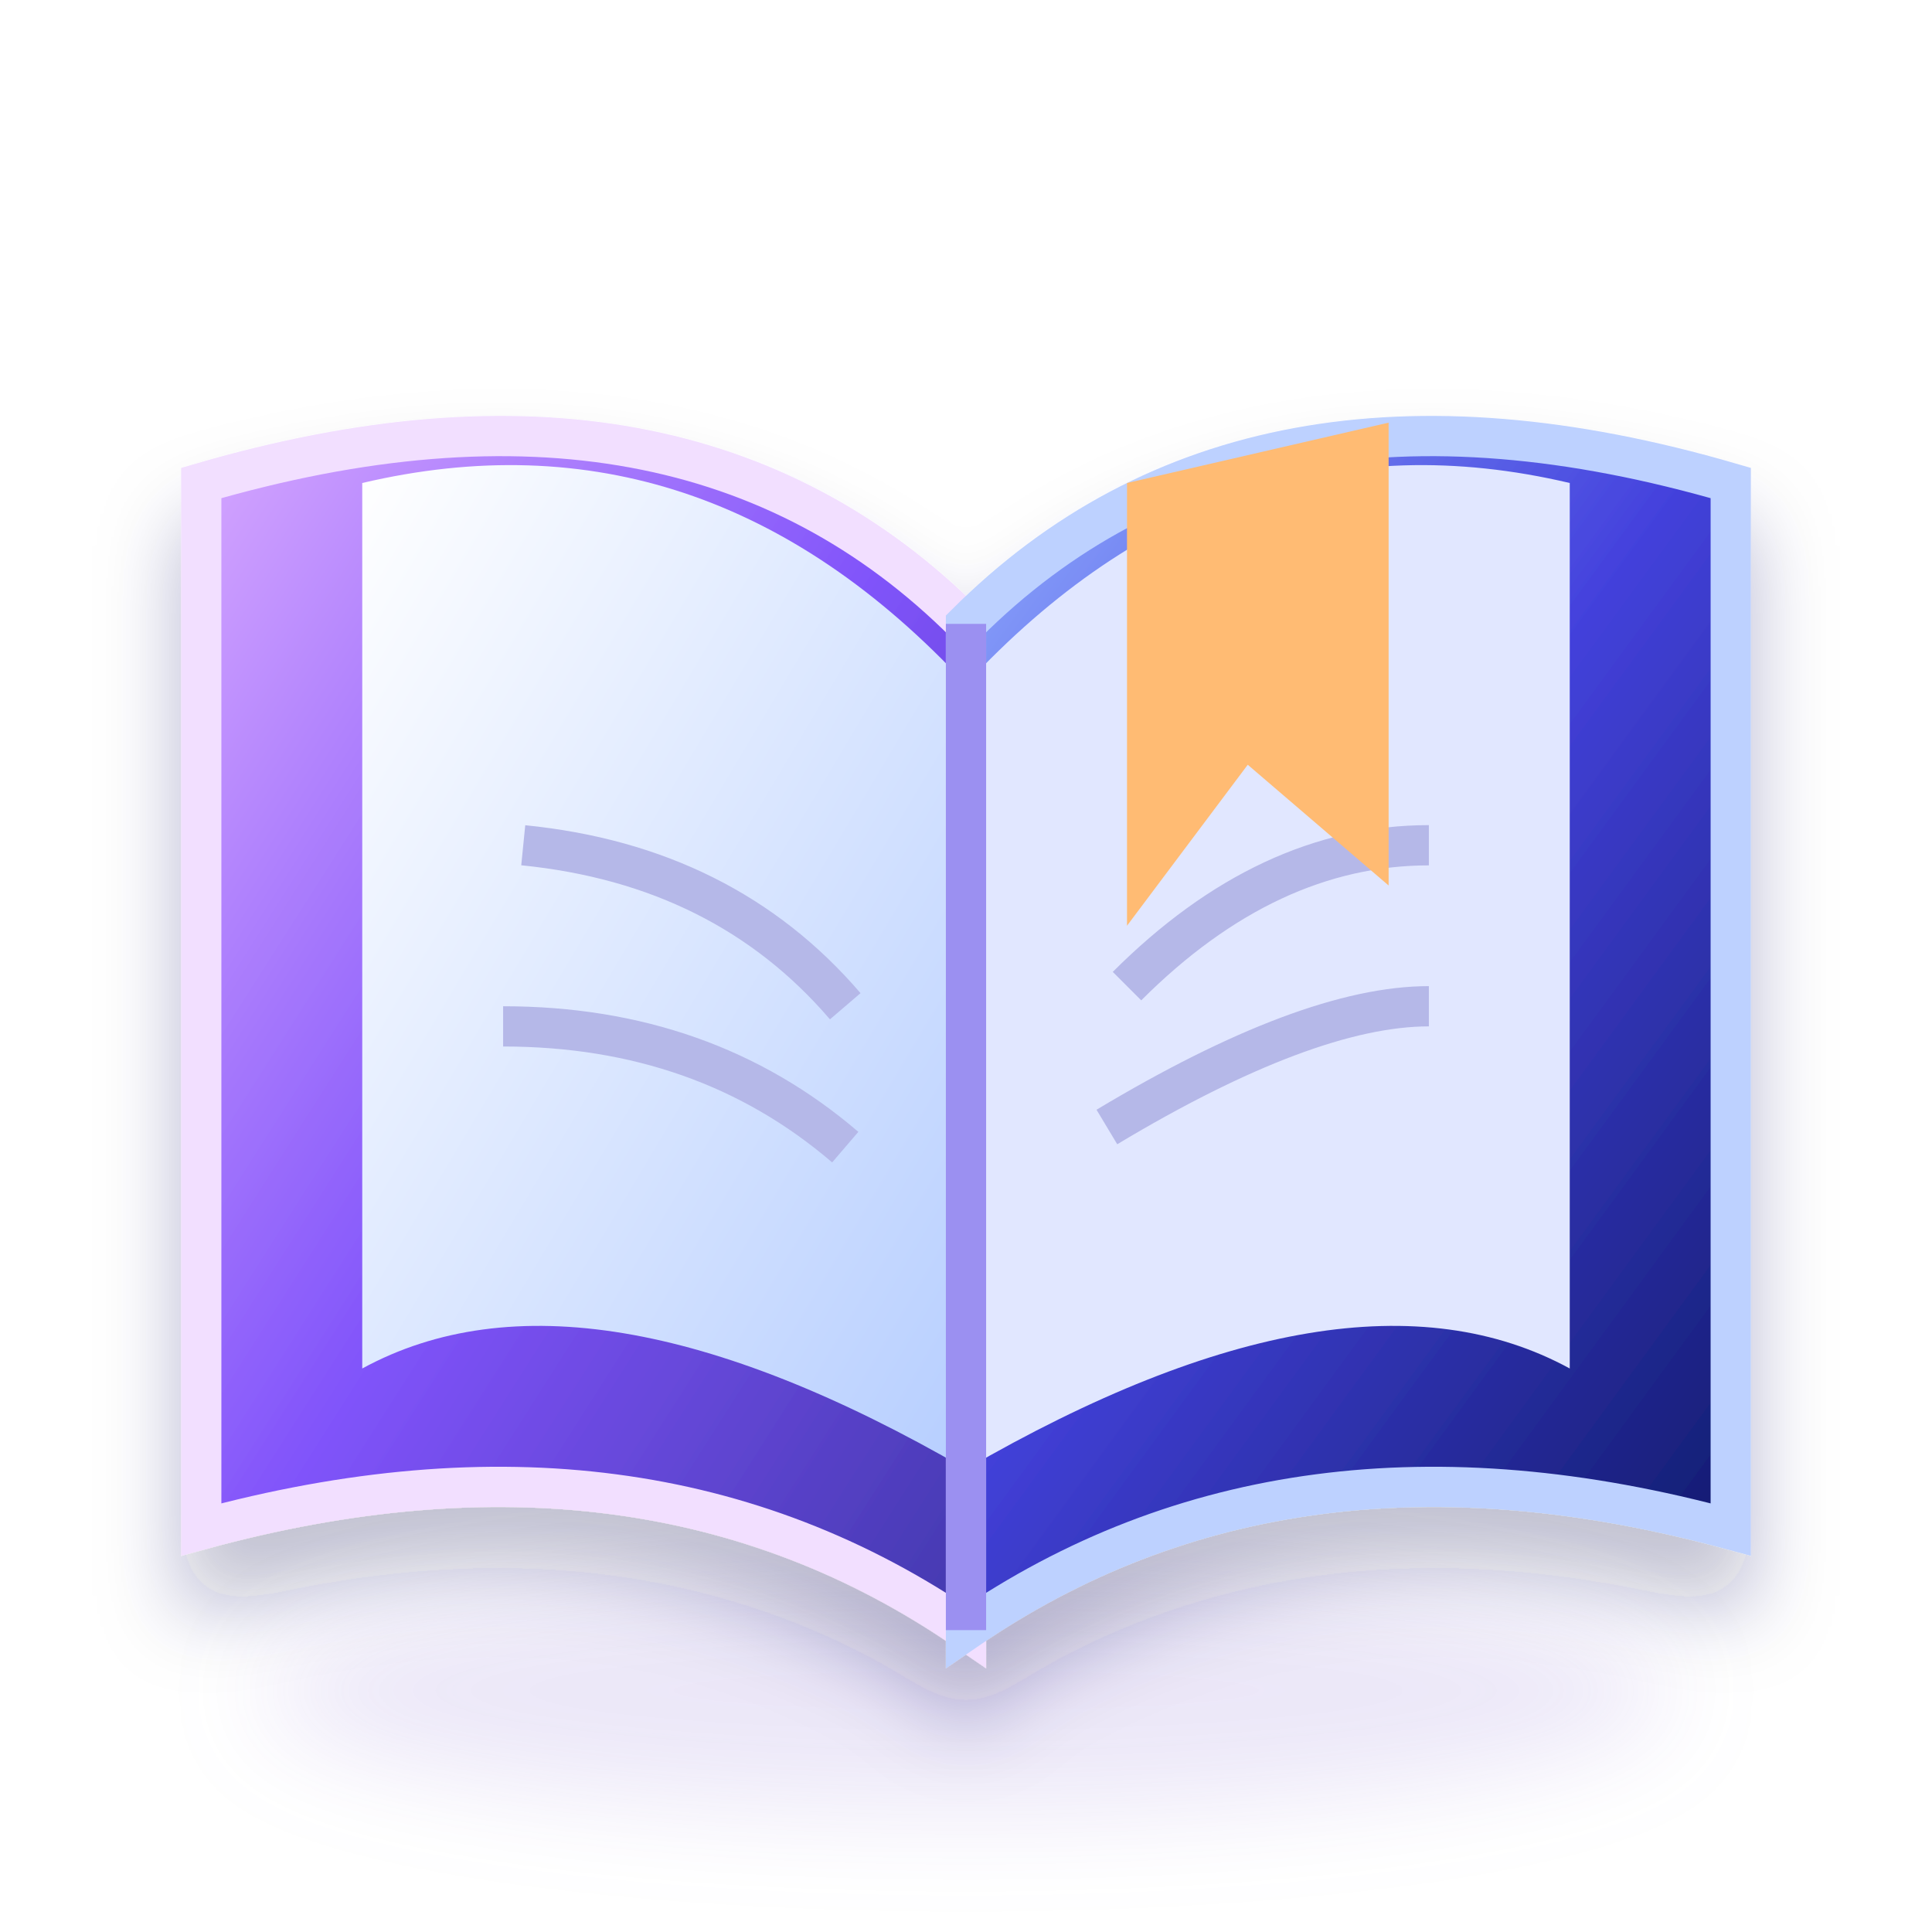
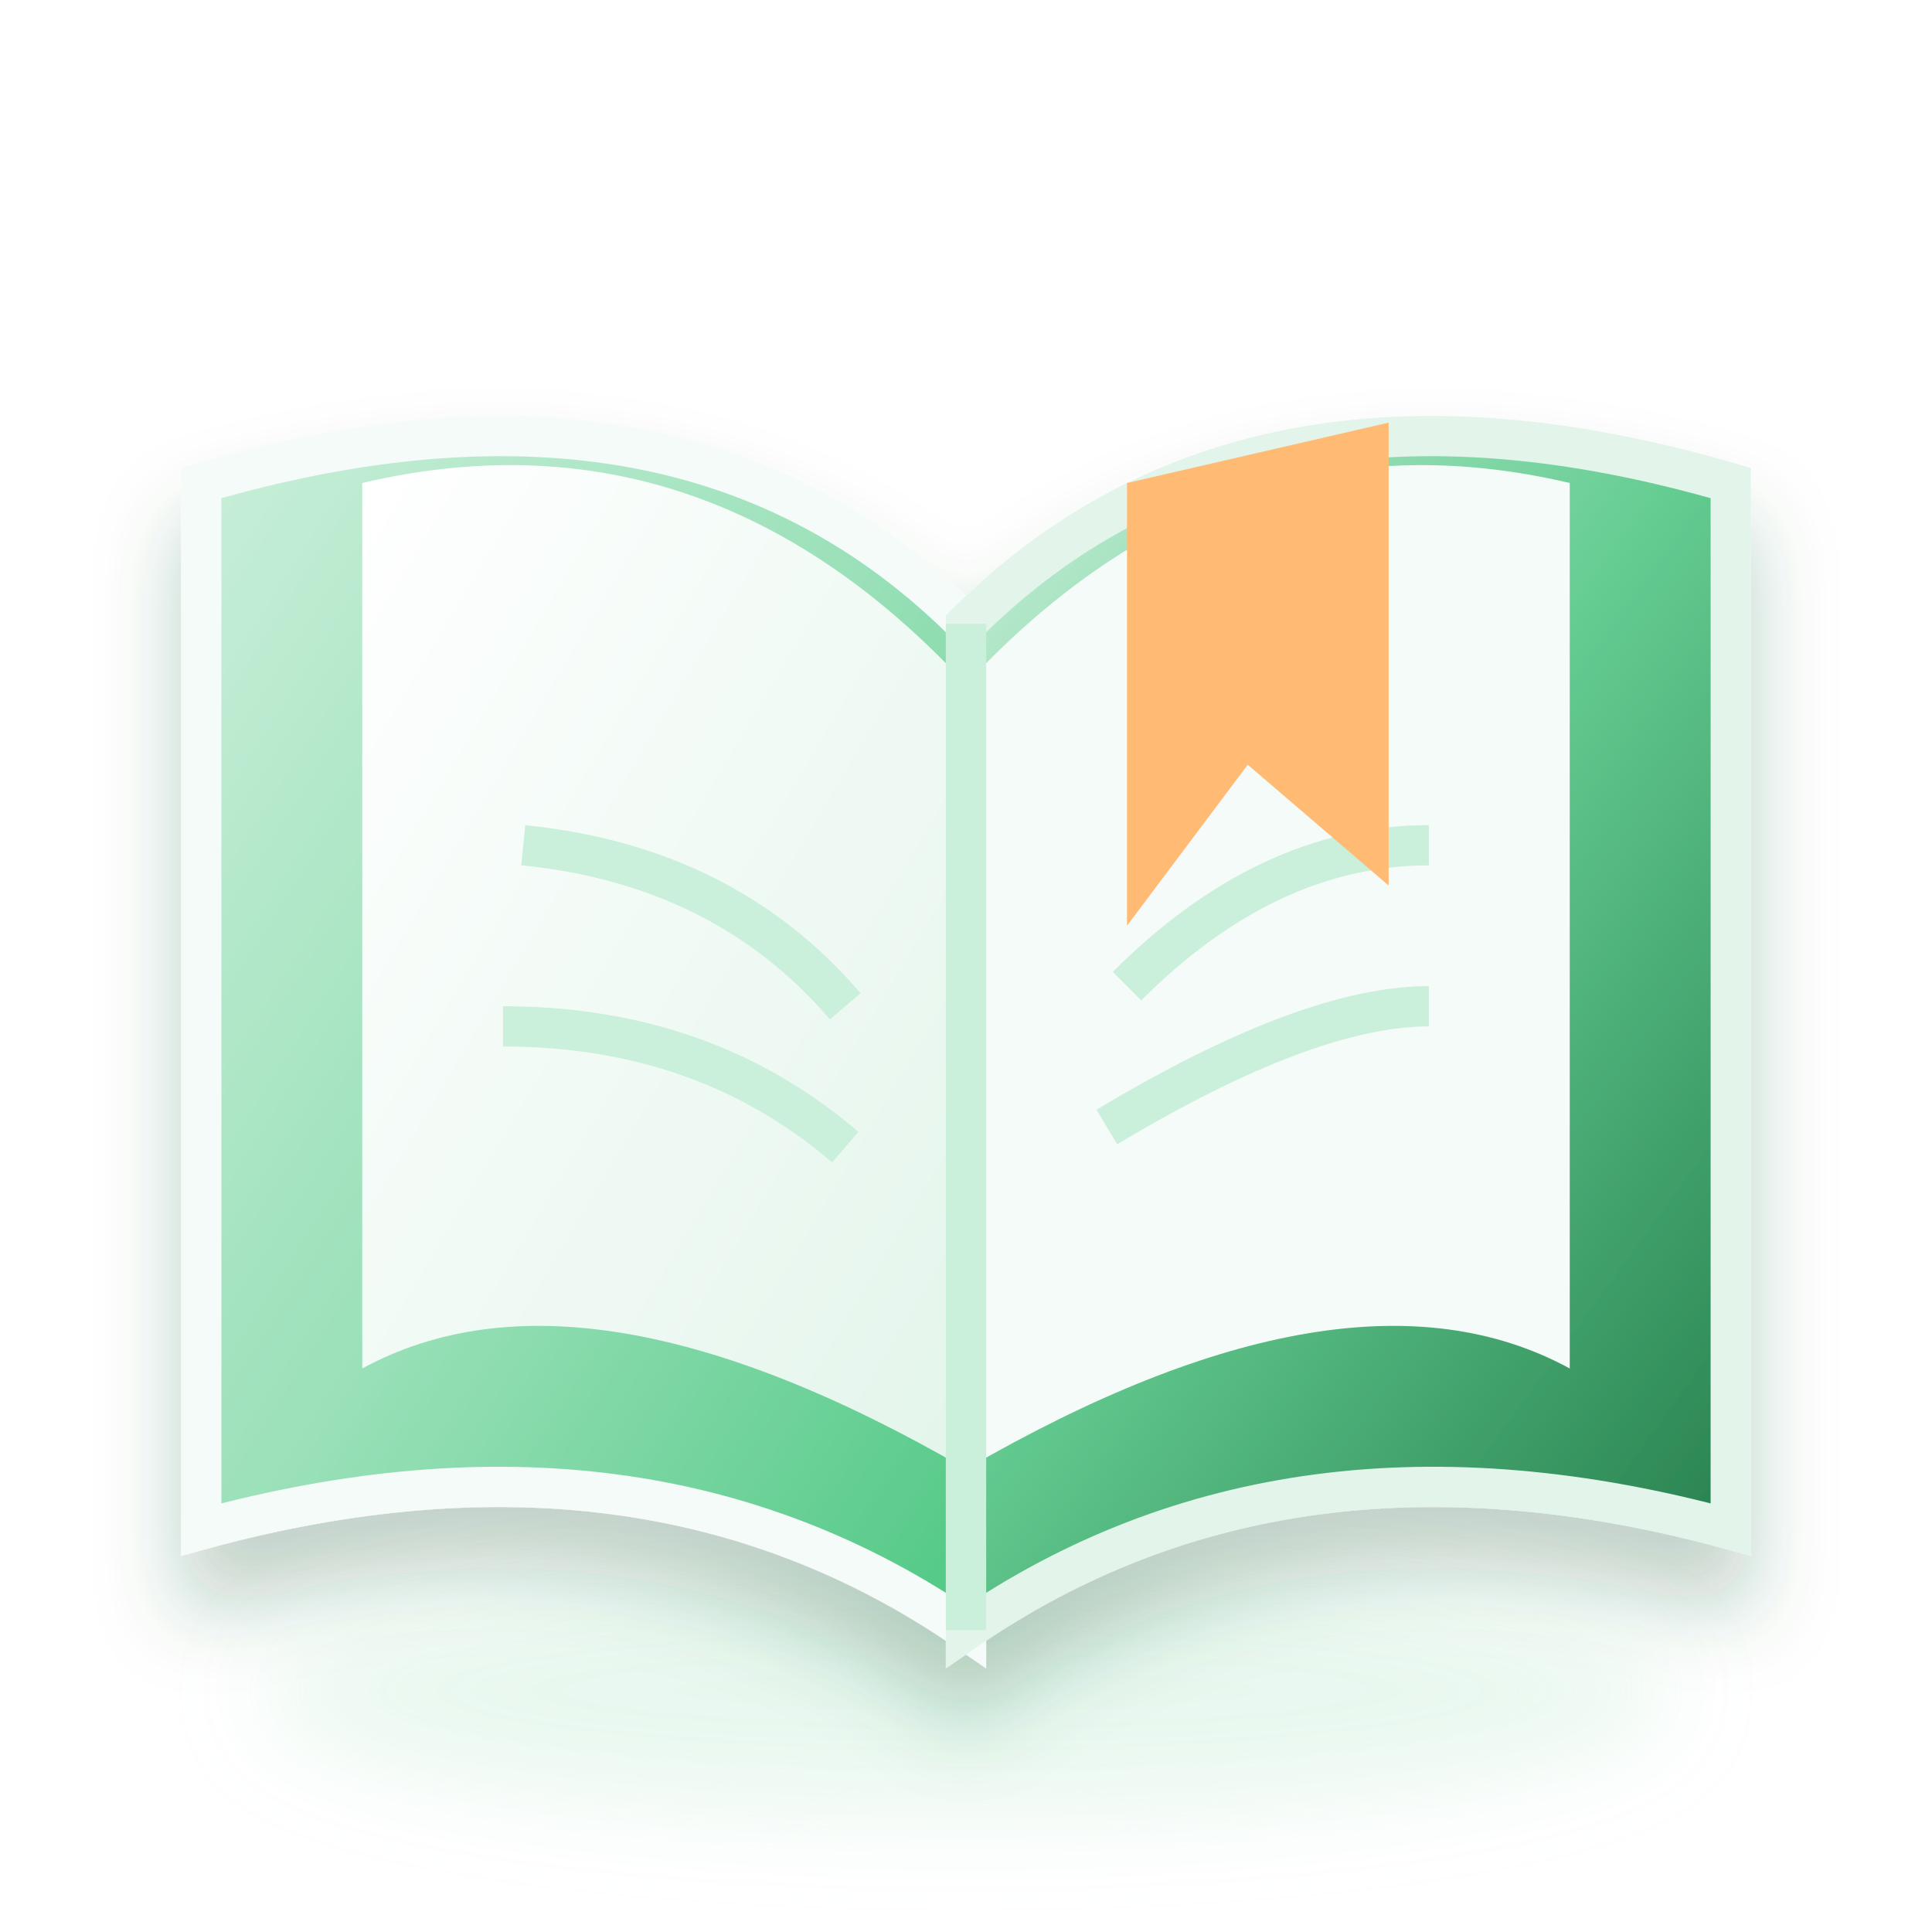
<svg xmlns="http://www.w3.org/2000/svg" viewBox="0 0 96 96">
  <defs>
    <linearGradient id="g" x1="0" y1="0" x2=".87" y2="1">
-       <stop stop-color="#92afff" />
-       <stop offset=".48" stop-color="#4442dd" />
-       <stop offset="1" stop-color="#141d73" />
+       <stop stop-color="#CAEFDA" />
+       <stop offset=".48" stop-color="#65CD92" />
+       <stop offset="1" stop-color="#2A8451" />
    </linearGradient>
    <linearGradient id="light" x1="0" y1="0" x2="1" y2="1">
-       <stop stop-color="#fff" />
-       <stop offset="1" stop-color="#b6ceff" />
+       <stop stop-color="#FFFFFF" />
+       <stop offset="1" stop-color="#E3F5EB" />
    </linearGradient>
    <linearGradient id="purple" x1="0" y1="0" x2="1" y2="1">
-       <stop stop-color="#d6a7ff" />
-       <stop offset=".5" stop-color="#8053fa" />
-       <stop offset="1" stop-color="#4238ad" />
+       <stop stop-color="#CAEFDA" />
+       <stop offset=".5" stop-color="#99E0B8" />
+       <stop offset="1" stop-color="#50C884" />
    </linearGradient>
    <filter id="s" x="-.5" y="-.5" width="2" height="2">
      <feGaussianBlur stdDeviation="2.5" />
    </filter>
    <filter id="shadow" x="-.5" y="-.5" width="2" height="2">
-       <feDropShadow dx="0" dy="3" stdDeviation="2" flood-color="#191b61" flood-opacity=".28" />
+       <feDropShadow dx="0" dy="3" stdDeviation="2" flood-color="#1E5F3A" flood-opacity=".28" />
    </filter>
  </defs>
-   <ellipse cx="48" cy="84" rx="35" ry="6" fill="#6a48c9" opacity=".13" filter="url(#s)" />
+   <ellipse cx="48" cy="84" rx="35" ry="6" fill="#50C884" opacity=".13" filter="url(#s)" />
  <g filter="url(#shadow)">
-     <path d="M10 24q24-7 38 7v50Q32 70 10 76Z" fill="url(#purple)" stroke="#f2dfff" stroke-width="2" />
-     <path d="M86 24q-24-7-38 7v50q16-11 38-5Z" fill="url(#g)" stroke="#bdd1ff" stroke-width="2" />
+     <path d="M10 24q24-7 38 7v50Q32 70 10 76Z" fill="url(#purple)" stroke="#F5FBF8" stroke-width="2" />
+     <path d="M86 24q-24-7-38 7v50q16-11 38-5Z" fill="url(#g)" stroke="#E3F5EB" stroke-width="2" />
    <path d="M18 24q17-4 30 10v39Q29 62 18 68Z" fill="url(#light)" />
-     <path d="M78 24q-17-4-30 10v39q19-11 30-5Z" fill="#e1e7ff" />
-     <path d="M48 31v50" stroke="#9b90f1" stroke-width="2" />
-     <path d="M26 42q10 1 16 8M25 51q10 0 17 6M56 49q7-7 15-7M55 56q10-6 16-6" stroke="#b5b8e8" stroke-width="2" fill="none" />
-     <path d="M69 21v23l-7-6-6 8V24" fill="#ffbb73" />
+     <path d="M78 24q-17-4-30 10v39q19-11 30-5Z" fill="#F5FBF8" />
+     <path d="M48 31v50" stroke="#CAEFDA" stroke-width="2" />
+     <path d="M26 42q10 1 16 8M25 51q10 0 17 6M56 49q7-7 15-7M55 56q10-6 16-6" stroke="#CAEFDA" stroke-width="2" fill="none" />
+     <path d="M69 21v23l-7-6-6 8V24" fill="#FFBB73" />
  </g>
</svg>
